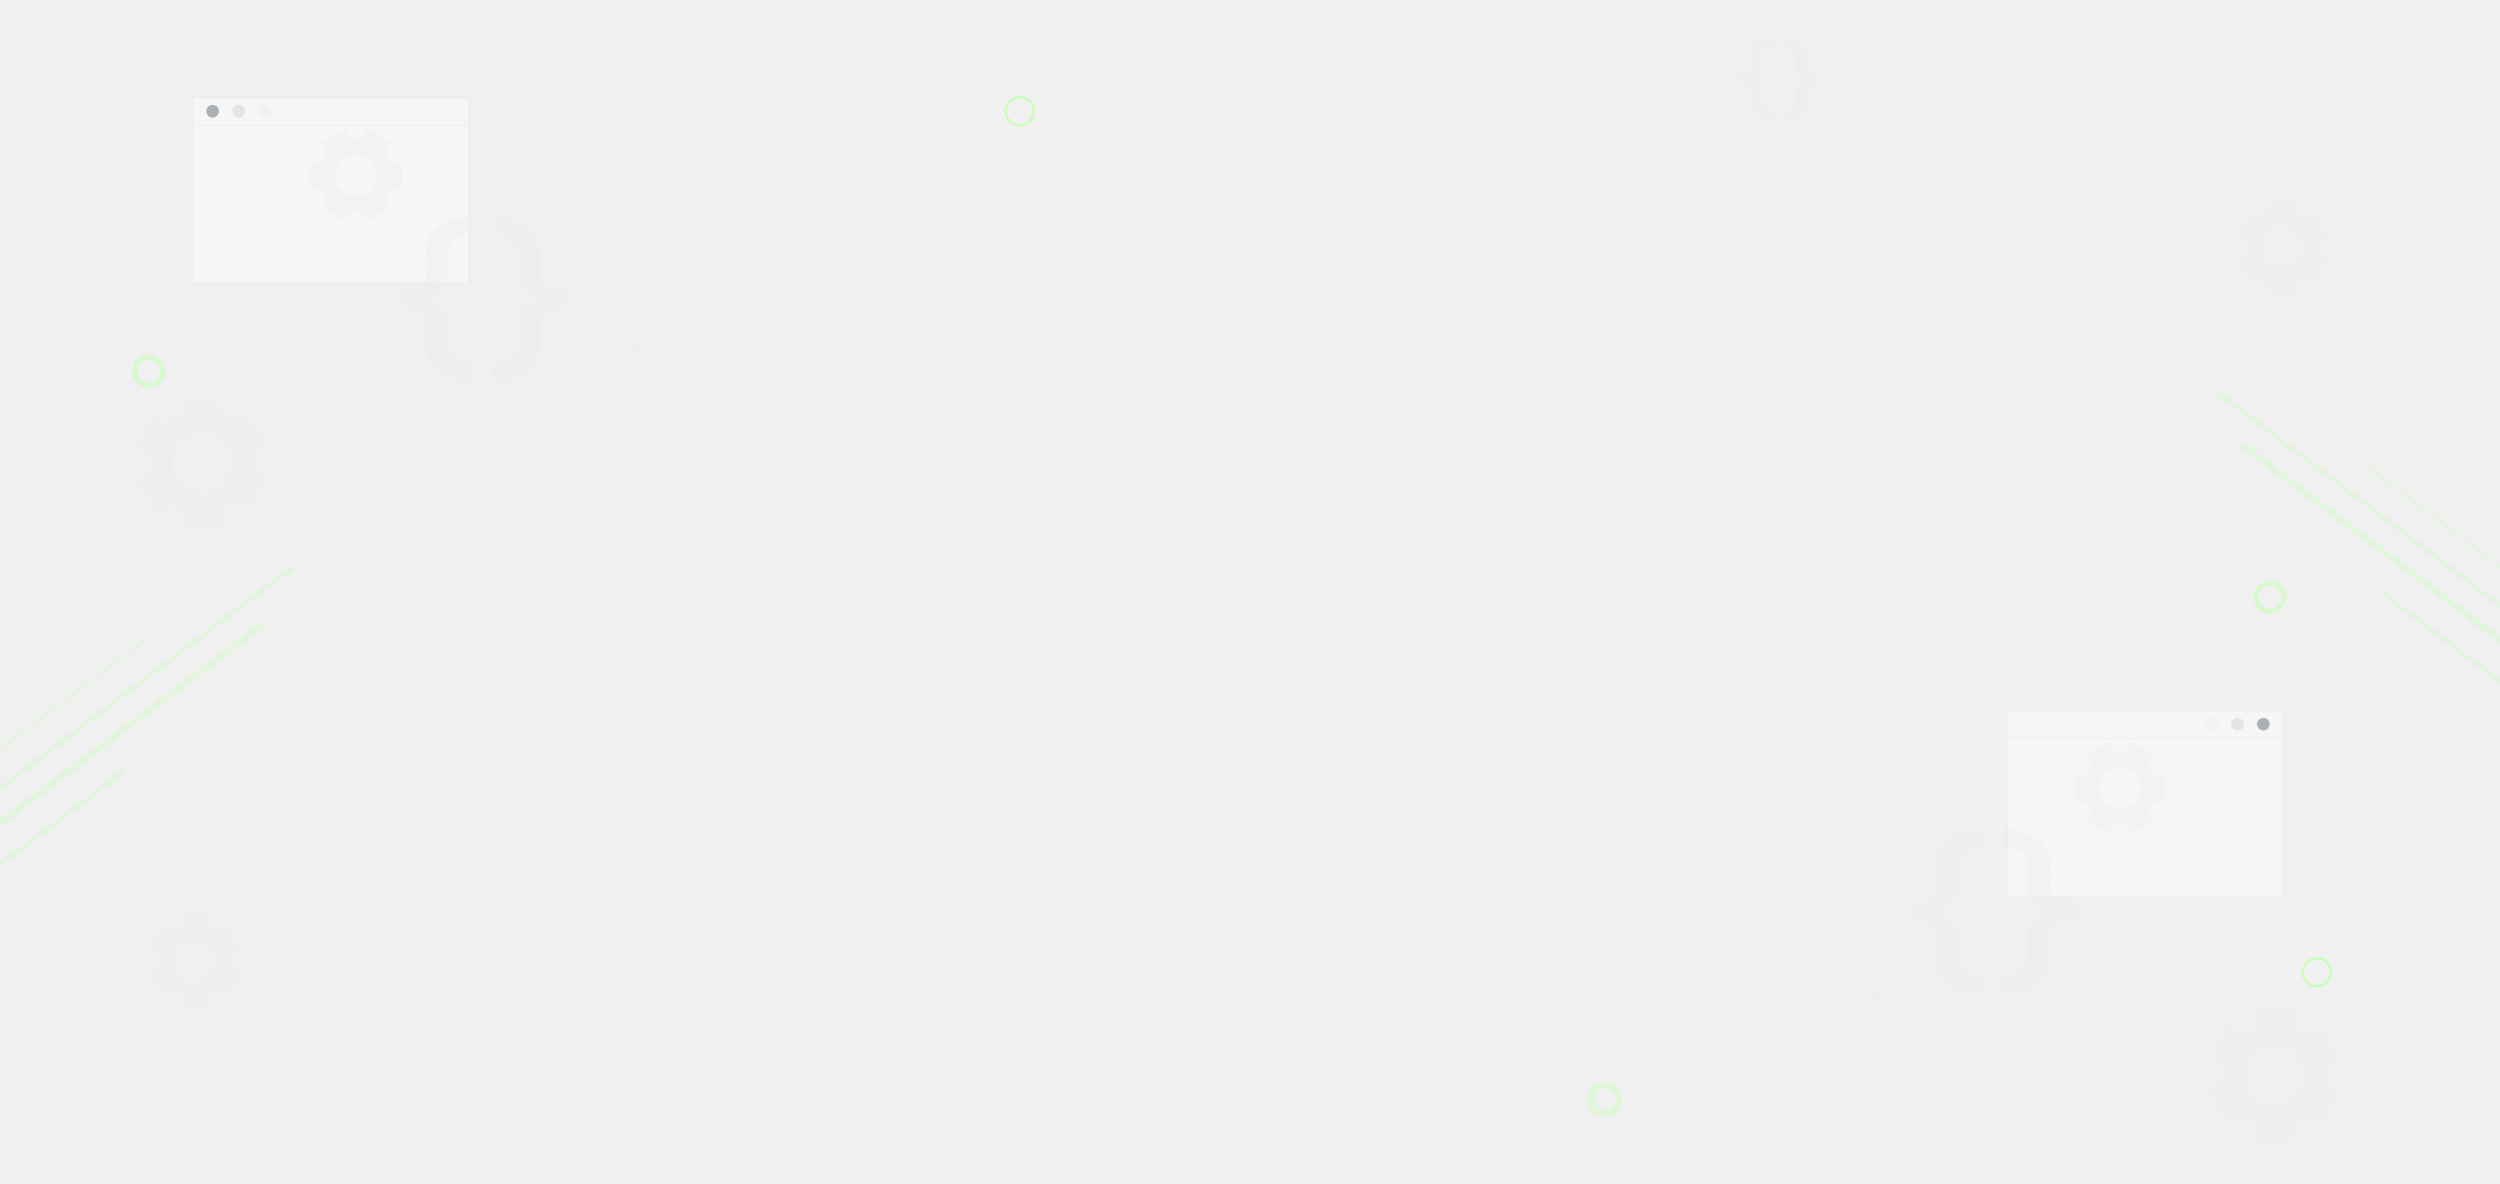
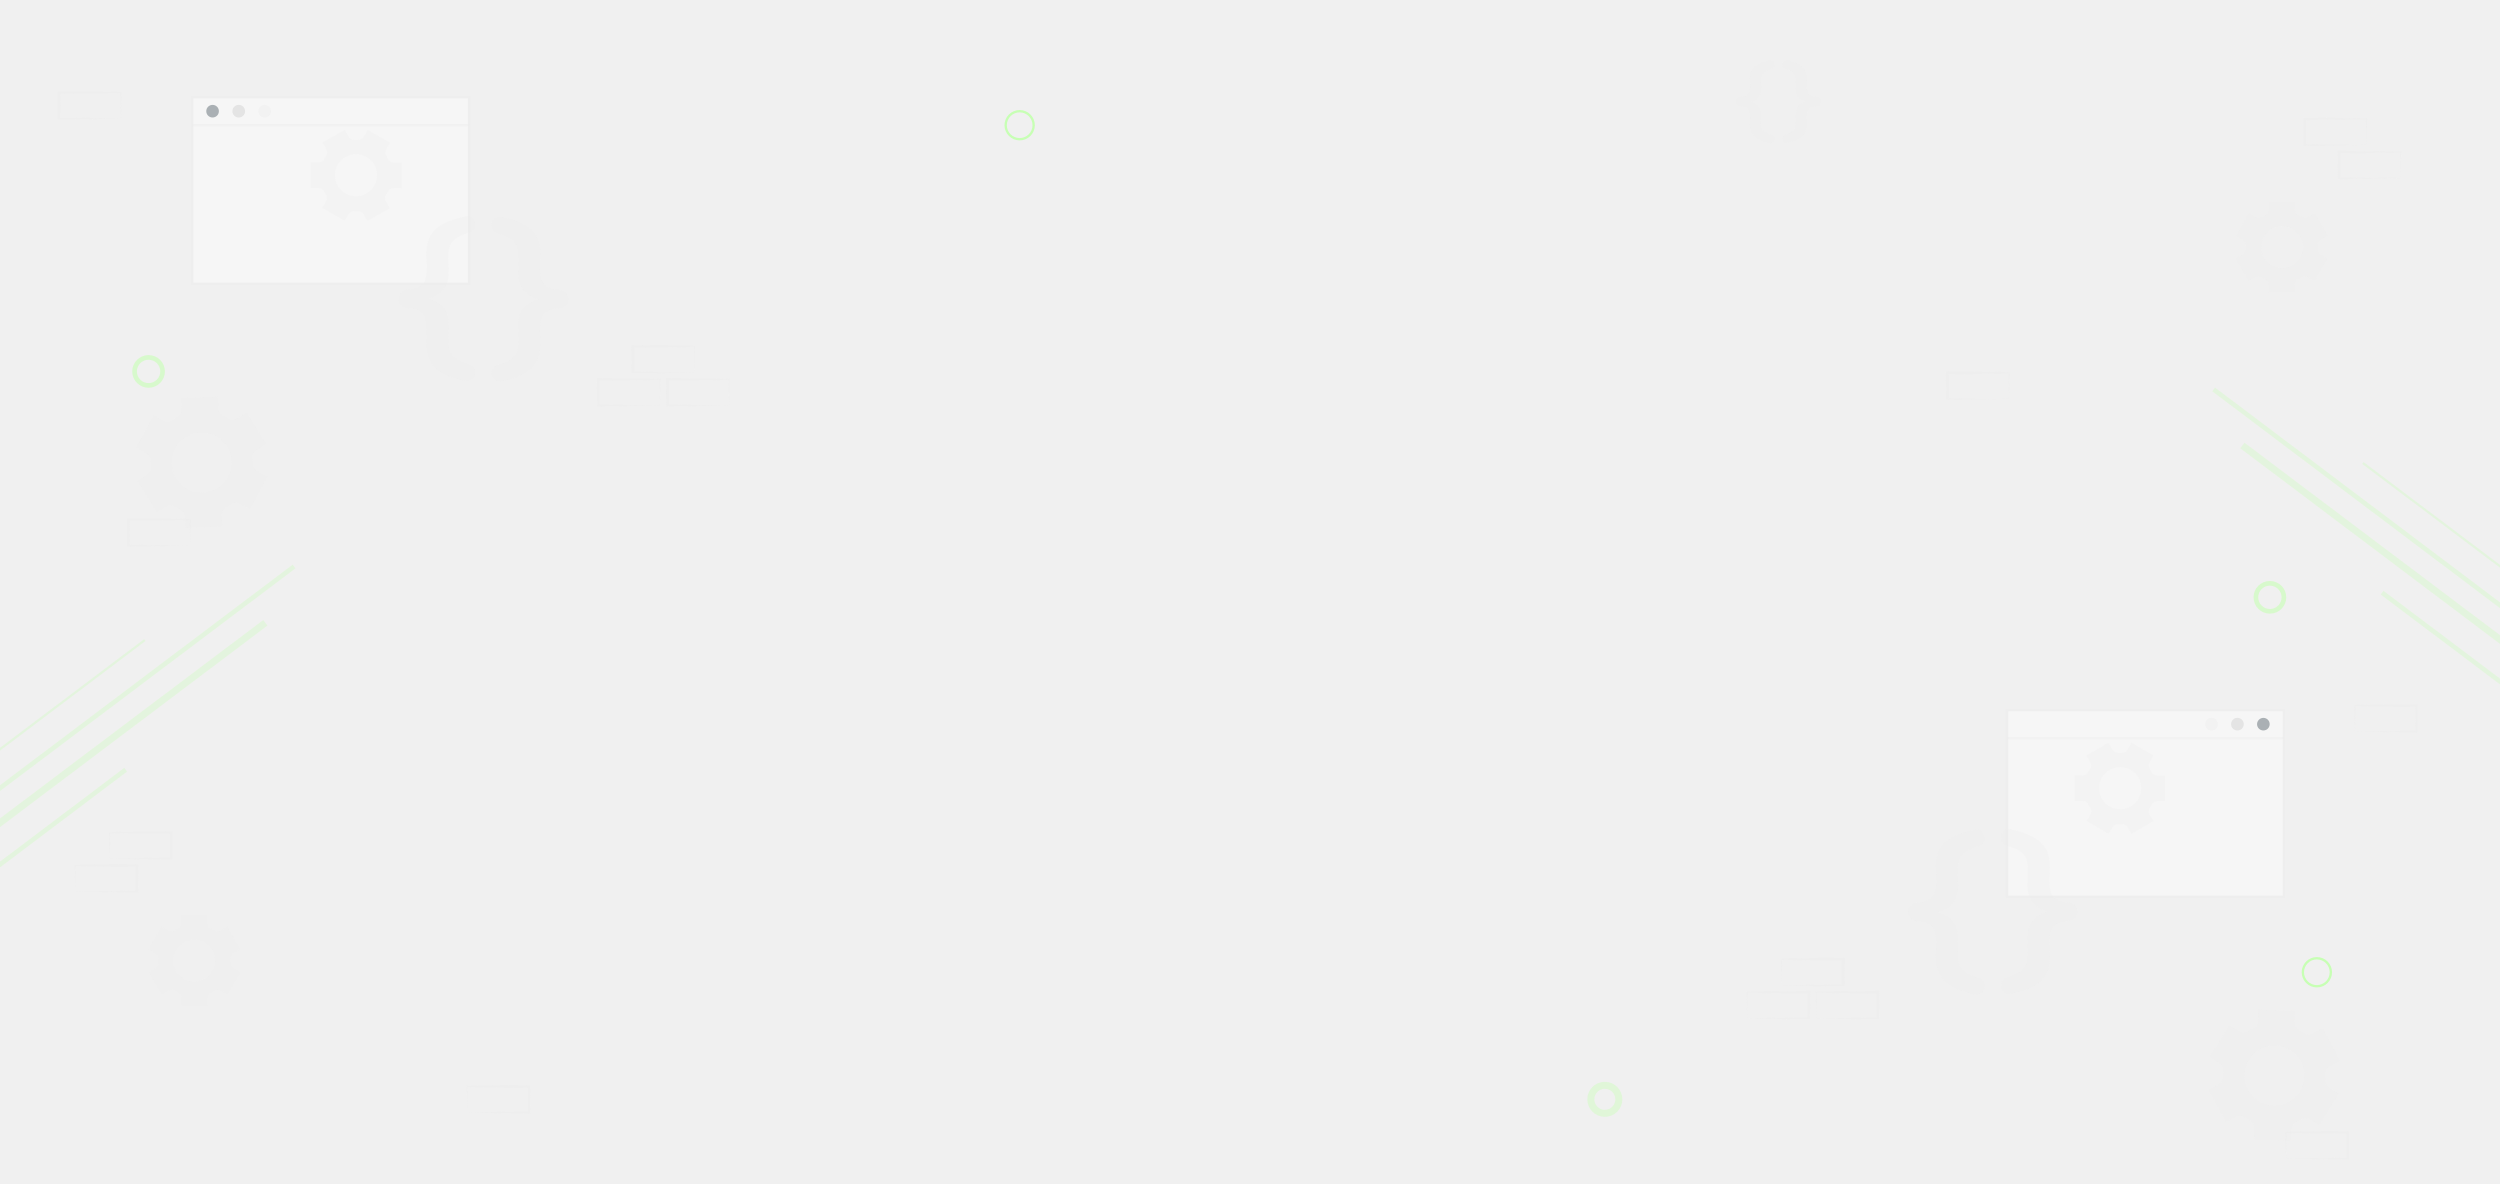
<svg xmlns="http://www.w3.org/2000/svg" version="1.1" id="Layer_1" x="0px" y="0px" viewBox="0 0 1070.2 506.7" style="enable-background:new 0 0 1070.2 506.7;" xml:space="preserve">
  <style type="text/css">
	.st0{opacity:0.4;fill:#EBEBEB;}
	.st1{opacity:0.4;fill:#FFFFFF;stroke:#EBEBEB;stroke-miterlimit:10;}
	.st2{opacity:0.4;fill:#37474F;}
	.st3{opacity:0.4;fill:#C7C7C7;}
	.st4{opacity:0.4;fill:none;stroke:#EBEBEB;stroke-miterlimit:10;}
- 	.st5{opacity:0.3;fill:none;stroke:#C7FFB4;stroke-width:2;stroke-miterlimit:10;}
- 	.st6{opacity:0.3;fill:none;stroke:#C7FFB4;stroke-width:3;stroke-miterlimit:10;}
- 	.st7{opacity:0.3;fill:none;stroke:#C7FFB4;stroke-miterlimit:10;}
- 	.st8{fill:none;stroke:#C7FFB4;stroke-miterlimit:10;}
- 	.st9{opacity:0.4;fill:none;stroke:#C7FFB4;stroke-width:3;stroke-miterlimit:10;}
- 	.st10{opacity:0.6;fill:none;stroke:#C7FFB4;stroke-width:2;stroke-miterlimit:10;}
+ 	.st5{opacity:0.25;fill:#EBEBEB;}
+ 	.st6{opacity:0.3;fill:none;stroke:#C7FFB4;stroke-width:2;stroke-miterlimit:10;}
+ 	.st7{opacity:0.3;fill:none;stroke:#C7FFB4;stroke-width:3;stroke-miterlimit:10;}
+ 	.st8{opacity:0.3;fill:none;stroke:#C7FFB4;stroke-miterlimit:10;}
+ 	.st9{fill:none;stroke:#C7FFB4;stroke-miterlimit:10;}
+ 	.st10{opacity:0.4;fill:none;stroke:#C7FFB4;stroke-width:3;stroke-miterlimit:10;}
+ 	.st11{opacity:0.6;fill:none;stroke:#C7FFB4;stroke-width:2;stroke-miterlimit:10;}
</style>
  <path class="st0" d="M297.3,159.4l-13.1,0.3l-6.7,0.1c-2.2,0-4.5,0-6.7,0h-0.4v-0.4l-0.1-11.2v-0.5h0.5l13.2,0.1  c4.4,0,8.8,0.1,13.2,0.2h0.3v0.3c0,1.9-0.1,3.8-0.1,5.6L297.3,159.4z M297.3,159.4l-0.1-5.7c0-1.9-0.1-3.7-0.1-5.5l0.3,0.3  c-4.4,0-8.8,0.2-13.2,0.2l-13.2,0.1l0.5-0.5l0,11.2l-0.5-0.4c2.2,0,4.4,0,6.5,0.1l6.6,0.1L297.3,159.4z" />
  <path class="st0" d="M282.5,173.5l-13.1,0.3l-6.7,0.1c-2.2,0-4.5,0-6.7,0.1h-0.4v-0.4l-0.1-11.2v-0.5h0.5l13.2,0.1  c4.4,0,8.8,0.1,13.2,0.2h0.3v0.3c0,1.9-0.1,3.8-0.1,5.6L282.5,173.5z M282.5,173.5l-0.1-5.7c0-1.9-0.1-3.7-0.1-5.5l0.3,0.3  c-4.4,0.1-8.8,0.2-13.2,0.2l-13.2,0.1l0.5-0.5l0,11.2l-0.5-0.4c2.2,0,4.4,0,6.5,0.1l6.6,0.1L282.5,173.5z" />
  <path class="st0" d="M312.1,173.5l-13.1,0.3l-6.7,0.1c-2.2,0-4.5,0-6.7,0.1h-0.4v-0.4l-0.1-11.2v-0.5h0.5l13.2,0.1  c4.4,0,8.8,0.1,13.2,0.2h0.3v0.3c0,1.9-0.1,3.8-0.1,5.6L312.1,173.5z M312.1,173.5l-0.1-5.7c0-1.9-0.1-3.7-0.1-5.5l0.3,0.3  c-4.4,0.1-8.8,0.2-13.2,0.2l-13.2,0.1l0.5-0.5l0,11.2l-0.5-0.4c2.2,0,4.4,0,6.5,0.1l6.6,0.1L312.1,173.5z" />
  <path class="st0" d="M81.4,233.5l-13.1,0.3l-6.7,0.1c-2.2,0-4.5,0-6.7,0.1h-0.4v-0.4v-11.2v-0.5H55l13.2,0.1c4.4,0,8.8,0.1,13.2,0.2  h0.3v0.3c0,1.9-0.1,3.8-0.1,5.6L81.4,233.5z M81.4,233.5l-0.1-5.7c0-1.9-0.1-3.7-0.1-5.5l0.3,0.3c-4.4,0.1-8.8,0.2-13.2,0.2  l-13.2,0.1l0.5-0.5l-0.1,11.2l-0.4-0.4c2.2,0,4.4,0,6.6,0.1l6.6,0.1L81.4,233.5z" />
  <path class="st0" d="M860,170.7l-13.1,0.3l-6.7,0.1c-2.2,0.1-4.5,0-6.7,0.1h-0.4v-0.4l-0.1-11.2V159h0.5l13.2,0.1  c4.4,0,8.8,0.1,13.2,0.2h0.3v0.3c0,1.9-0.1,3.8-0.1,5.6L860,170.7z M860,170.7l-0.1-5.6c0-1.9-0.1-3.7-0.1-5.5l0.3,0.3  c-4.4,0.1-8.8,0.2-13.2,0.2l-13.2,0.1l0.5-0.5l0,11.2l-0.5-0.4c2.2,0,4.4,0,6.5,0.1l6.6,0.1L860,170.7z" />
  <path class="st0" d="M1013,62l-13.1,0.3l-6.7,0.1c-2.2,0-4.5,0-6.7,0.1h-0.4V62V50.9v-0.5h0.5l13.2,0.1c4.4,0,8.8,0.1,13.2,0.2h0.3  v0.3c0,1.9-0.1,3.8-0.1,5.7L1013,62z M1013,62l-0.1-5.7c0-1.9-0.1-3.7-0.1-5.5l0.3,0.3c-4.4,0-8.8,0.2-13.2,0.2l-13.2,0.1l0.5-0.5  l0,11.2l-0.5-0.4c2.2,0,4.4,0,6.5,0.1l6.6,0.1L1013,62z" />
  <path class="st0" d="M1027.7,76.2l-13.1,0.3l-6.7,0.1c-2.2,0.1-4.5,0-6.7,0.1h-0.4v-0.4l-0.1-11.2v-0.5h0.5l13.2,0.1  c4.4,0,8.8,0.1,13.2,0.2h0.3V65c0,1.9-0.1,3.8-0.1,5.7L1027.7,76.2z M1027.7,76.2l-0.1-5.7c0-1.9-0.1-3.7-0.1-5.5l0.3,0.3  c-4.4,0.1-8.8,0.2-13.2,0.2l-13.2,0.1l0.5-0.5v11.2l-0.5-0.4c2.2,0,4.4,0,6.5,0.1l6.6,0.1L1027.7,76.2z" />
  <path class="st0" d="M51.8,50.8L38.7,51l-6.7,0.1c-2.2,0-4.5,0-6.7,0.1h-0.5v-0.4V39.6v-0.5h0.5l13.2,0.1c4.4,0,8.8,0.1,13.2,0.2  h0.3v0.3c0,1.9-0.1,3.8-0.1,5.7L51.8,50.8z M51.8,50.8l-0.2-5.7c0-1.9-0.1-3.7-0.1-5.5l0.3,0.3C47.4,39.9,43,40,38.6,40l-13.2,0.1  l0.5-0.5l-0.1,11.2l-0.4-0.4c2.2,0,4.3,0,6.5,0l6.6,0.1L51.8,50.8z" />
  <rect x="82.3" y="41.6" class="st1" width="118.5" height="79.9" />
  <path class="st2" d="M93.7,47.6c0,1.5-1.2,2.7-2.7,2.7c-1.5,0-2.7-1.2-2.7-2.7s1.2-2.7,2.7-2.7S93.7,46.1,93.7,47.6L93.7,47.6z" />
  <path class="st3" d="M104.9,47.6c0,1.5-1.2,2.7-2.7,2.7c-1.5,0-2.7-1.2-2.7-2.7s1.2-2.7,2.7-2.7c0,0,0,0,0,0  C103.7,44.9,104.9,46.1,104.9,47.6C104.9,47.6,104.9,47.6,104.9,47.6z" />
  <path class="st0" d="M116,47.6c0,1.5-1.2,2.7-2.7,2.7s-2.7-1.2-2.7-2.7s1.2-2.7,2.7-2.7l0,0C114.8,44.9,116,46.1,116,47.6z" />
  <line class="st4" x1="82.3" y1="53.6" x2="200.8" y2="53.6" />
-   <path class="st0" d="M182.5,146.9c0-1.3,0.2-4.6,0.2-6c0-6.1-2.2-8.8-7.8-9c-2.7-0.2-4.2-1.7-4.2-4s1.6-3.8,4.2-4  c5.7-0.3,7.8-2.9,7.8-9.1c0-1.4-0.2-4.7-0.2-6c0-8.1,3.4-13.2,16.3-16.1c2.6-0.6,4.6,1,4.6,3.4c0.1,1.5-0.9,2.9-2.3,3.4  c-8.1,2.5-9.2,5.1-9.2,10.7c0,1.7,0.2,4.4,0.2,6.2c0,6.5-3.2,9.7-8.7,11.4c5.6,1.8,8.7,4.9,8.7,11.4c0,1.7-0.2,4.5-0.2,6.2  c0,5.7,1.2,8.2,9.2,10.7c1.4,0.5,2.4,1.9,2.3,3.4c0,2.4-2,4-4.6,3.4C185.9,160.3,182.5,155.1,182.5,146.9z" />
-   <path class="st0" d="M231.3,108.9c0,1.3-0.2,4.6-0.2,6c0,6.2,2.3,8.8,7.9,9.1c2.6,0.2,4.2,1.8,4.2,4s-1.6,3.8-4.2,4  c-5.7,0.2-7.9,2.9-7.9,9c0,1.4,0.2,4.7,0.2,6c0,8.2-3.4,13.3-16.3,16.2c-2.6,0.6-4.6-1-4.6-3.4c-0.1-1.5,0.9-2.9,2.4-3.4  c8-2.5,9.2-5.1,9.2-10.7c0-1.7-0.2-4.4-0.2-6.2c0-6.5,3.2-9.7,8.7-11.4c-5.6-1.8-8.7-4.9-8.7-11.4c0-1.8,0.2-4.5,0.2-6.2  c0-5.7-1.2-8.3-9.2-10.8c-1.5-0.5-2.5-1.9-2.4-3.4c0-2.4,2-4,4.6-3.4C227.9,95.7,231.3,100.8,231.3,108.9z" />
-   <path class="st0" d="M749.1,43c0-0.6,0.1-2.3,0.1-3c0-3-1.1-4.4-3.9-4.5c-1.3-0.1-2.1-0.9-2.1-2c0-1.1,0.8-1.9,2.1-2  c2.8-0.1,3.9-1.5,3.9-4.5c0-0.7-0.1-2.4-0.1-3c0-4,1.7-6.6,8.2-8c1.3-0.3,2.3,0.5,2.3,1.7c0,0.8-0.4,1.5-1.2,1.7  c-4,1.3-4.6,2.5-4.6,5.4c0,0.8,0.1,2.2,0.1,3.1c0,3.2-1.6,4.8-4.3,5.7c2.8,0.9,4.3,2.5,4.3,5.7c0,0.9-0.1,2.2-0.1,3.1  c0,2.8,0.6,4.1,4.6,5.4c0.7,0.3,1.2,0.9,1.2,1.7c0,1.2-1,2-2.3,1.7C750.8,49.7,749.1,47.1,749.1,43z" />
-   <path class="st0" d="M773.5,24c0,0.6-0.1,2.3-0.1,3c0,3.1,1.1,4.4,4,4.5c1.3,0.1,2.1,0.9,2.1,2s-0.8,1.9-2.1,2c-2.8,0.1-4,1.5-4,4.5  c0,0.7,0.1,2.4,0.1,3c0,4.1-1.7,6.7-8.2,8.1c-1.3,0.3-2.3-0.5-2.3-1.7c0-0.8,0.5-1.5,1.2-1.7c4-1.3,4.6-2.5,4.6-5.4  c0-0.8-0.1-2.2-0.1-3.1c0-3.3,1.6-4.8,4.3-5.7c-2.8-0.9-4.3-2.5-4.3-5.7c0-0.9,0.1-2.3,0.1-3.1c0-2.8-0.6-4.1-4.6-5.4  c-0.7-0.2-1.2-0.9-1.2-1.7c0-1.2,1-2,2.3-1.7C771.8,17.4,773.5,20,773.5,24z" />
-   <path class="st0" d="M71.1,216.8c1.2-0.7,2.7-0.7,3.9,0c0.3,0.2,0.7,0.4,1,0.6s0.7,0.4,1,0.5c1.3,0.6,2.1,1.8,2.2,3.2l0.2,4.8  l15.7-0.5l-0.2-4.9c0-1.4,0.8-2.7,2-3.4c0.7-0.4,1.4-0.8,2-1.2c1.2-0.8,2.7-0.9,3.9-0.3l4.2,2.3l7.4-13.8l-4.2-2.3  c-1.3-0.7-2-2-2-3.4c0-0.8,0-1.5-0.1-2.3c-0.1-1.4,0.5-2.8,1.7-3.5l4.1-2.6l-8.3-13.4l-4.1,2.5c-1.2,0.7-2.7,0.7-3.8,0  c-0.3-0.2-0.7-0.4-1.1-0.6l-1.1-0.6c-1.3-0.6-2.1-1.8-2.1-3.2l-0.1-4.8l-15.7,0.5l0.2,4.8c0,1.4-0.7,2.7-1.9,3.4  c-0.7,0.4-1.4,0.8-2.1,1.3c-1.1,0.8-2.6,0.9-3.8,0.2l-4.3-2.3l-7.4,13.9l4.3,2.3c1.3,0.7,2,2,2,3.4c0,0.8,0,1.5,0.1,2.3  c0.1,1.4-0.5,2.8-1.7,3.5l-4.1,2.6l8.2,13.3L71.1,216.8z M74.3,193.5c2.5-6.7,9.9-10,16.6-7.5s10,9.9,7.5,16.6  c-2.5,6.7-9.9,10-16.6,7.5c-1.1-0.4-2.1-0.9-3-1.6C74.1,205.1,72.3,199,74.3,193.5z" />
-   <path class="st0" d="M149.2,91.7c0.5-0.9,1.4-1.3,2.4-1.3h0.8h0.8c1-0.1,1.9,0.4,2.4,1.3l1.7,2.9l9.6-5.5l-1.7-2.9  c-0.5-0.9-0.5-1.9,0.1-2.8c0.3-0.5,0.6-0.9,0.8-1.4c0.4-0.9,1.4-1.5,2.4-1.4h3.4v-11h-3.4c-1,0-1.9-0.6-2.3-1.4  c-0.3-0.5-0.5-1-0.8-1.4c-0.6-0.8-0.6-1.9-0.1-2.8l1.7-2.9l-9.6-5.5l-1.7,3c-0.5,0.8-1.4,1.3-2.4,1.3h-0.8h-0.8  c-1,0.1-1.9-0.4-2.4-1.3l-1.7-3L138,61l1.7,2.9c0.5,0.9,0.5,1.9-0.1,2.8c-0.3,0.5-0.6,0.9-0.8,1.4c-0.4,0.9-1.3,1.4-2.3,1.4H133v11  h3.4c1,0,1.9,0.6,2.3,1.4c0.3,0.5,0.5,1,0.8,1.4c0.5,0.8,0.6,1.9,0.1,2.8l-1.7,2.9l9.6,5.5L149.2,91.7z M143.4,75c0-5,4-9,9-9  s9,4,9,9s-4,9-9,9l0,0C147.4,84,143.4,80,143.4,75z" />
-   <path class="st0" d="M996.4,100.8l-5.5-9.6L988,93c-0.9,0.5-1.9,0.5-2.8-0.1c-0.5-0.3-0.9-0.6-1.4-0.8c-0.9-0.4-1.4-1.3-1.5-2.3  v-3.4h-11v3.4c0,1-0.6,1.9-1.5,2.3c-0.5,0.3-1,0.5-1.4,0.8c-0.8,0.5-1.9,0.6-2.8,0.1l-2.9-1.7l-5.5,9.6l2.9,1.7  c0.9,0.5,1.3,1.4,1.3,2.4c0,0.3,0,0.5,0,0.8s0,0.5,0,0.8c0.1,1-0.4,1.9-1.3,2.4l-3,1.7l5.5,9.6l2.9-1.7c0.9-0.5,1.9-0.5,2.8,0.1  c0.5,0.3,0.9,0.6,1.4,0.8c0.9,0.4,1.4,1.3,1.5,2.3v3.4h11v-3.4c0-1,0.6-1.9,1.5-2.3c0.5-0.2,1-0.5,1.4-0.8c0.8-0.6,1.9-0.6,2.8-0.1  l2.9,1.7l5.5-9.6l-2.9-1.7c-0.8-0.5-1.3-1.4-1.3-2.4c0-0.3,0-0.5,0-0.8s0-0.5,0-0.8c-0.1-1,0.4-1.9,1.3-2.4L996.4,100.8z   M985.9,105.8c0,5-4,9-9,9s-9-4-9-9s4-9,9-9C981.8,96.8,985.9,100.8,985.9,105.8L985.9,105.8z" />
+   <path class="st5" d="M182.5,146.9c0-1.3,0.2-4.6,0.2-6c0-6.1-2.2-8.8-7.8-9c-2.7-0.2-4.2-1.7-4.2-4s1.6-3.8,4.2-4  c5.7-0.3,7.8-2.9,7.8-9.1c0-1.4-0.2-4.7-0.2-6c0-8.1,3.4-13.2,16.3-16.1c2.6-0.6,4.6,1,4.6,3.4c0.1,1.5-0.9,2.9-2.3,3.4  c-8.1,2.5-9.2,5.1-9.2,10.7c0,1.7,0.2,4.4,0.2,6.2c0,6.5-3.2,9.7-8.7,11.4c5.6,1.8,8.7,4.9,8.7,11.4c0,1.7-0.2,4.5-0.2,6.2  c0,5.7,1.2,8.2,9.2,10.7c1.4,0.5,2.4,1.9,2.3,3.4c0,2.4-2,4-4.6,3.4C185.9,160.3,182.5,155.1,182.5,146.9z" />
+   <path class="st5" d="M231.3,108.9c0,1.3-0.2,4.6-0.2,6c0,6.2,2.3,8.8,7.9,9.1c2.6,0.2,4.2,1.8,4.2,4s-1.6,3.8-4.2,4  c-5.7,0.2-7.9,2.9-7.9,9c0,1.4,0.2,4.7,0.2,6c0,8.2-3.4,13.3-16.3,16.2c-2.6,0.6-4.6-1-4.6-3.4c-0.1-1.5,0.9-2.9,2.4-3.4  c8-2.5,9.2-5.1,9.2-10.7c0-1.7-0.2-4.4-0.2-6.2c0-6.5,3.2-9.7,8.7-11.4c-5.6-1.8-8.7-4.9-8.7-11.4c0-1.8,0.2-4.5,0.2-6.2  c0-5.7-1.2-8.3-9.2-10.8c-1.5-0.5-2.5-1.9-2.4-3.4c0-2.4,2-4,4.6-3.4C227.9,95.7,231.3,100.8,231.3,108.9z" />
+   <path class="st5" d="M749.1,53c0-0.6,0.1-2.3,0.1-3c0-3-1.1-4.4-3.9-4.5c-1.3-0.1-2.1-0.9-2.1-2c0-1.1,0.8-1.9,2.1-2  c2.8-0.1,3.9-1.5,3.9-4.5c0-0.7-0.1-2.4-0.1-3c0-4,1.7-6.6,8.2-8c1.3-0.3,2.3,0.5,2.3,1.7c0,0.8-0.4,1.5-1.2,1.7  c-4,1.3-4.6,2.5-4.6,5.4c0,0.8,0.1,2.2,0.1,3.1c0,3.2-1.6,4.8-4.3,5.7c2.8,0.9,4.3,2.5,4.3,5.7c0,0.9-0.1,2.2-0.1,3.1  c0,2.8,0.6,4.1,4.6,5.4c0.7,0.3,1.2,0.9,1.2,1.7c0,1.2-1,2-2.3,1.7C750.8,59.7,749.1,57.1,749.1,53z" />
+   <path class="st5" d="M773.5,34c0,0.6-0.1,2.3-0.1,3c0,3.1,1.1,4.4,4,4.5c1.3,0.1,2.1,0.9,2.1,2s-0.8,1.9-2.1,2c-2.8,0.1-4,1.5-4,4.5  c0,0.7,0.1,2.4,0.1,3c0,4.1-1.7,6.7-8.2,8.1c-1.3,0.3-2.3-0.5-2.3-1.7c0-0.8,0.5-1.5,1.2-1.7c4-1.3,4.6-2.5,4.6-5.4  c0-0.8-0.1-2.2-0.1-3.1c0-3.3,1.6-4.8,4.3-5.7c-2.8-0.9-4.3-2.5-4.3-5.7c0-0.9,0.1-2.3,0.1-3.1c0-2.8-0.6-4.1-4.6-5.4  c-0.7-0.2-1.2-0.9-1.2-1.7c0-1.2,1-2,2.3-1.7C771.8,27.4,773.5,30,773.5,34z" />
+   <path class="st5" d="M71.1,216.8c1.2-0.7,2.7-0.7,3.9,0c0.3,0.2,0.7,0.4,1,0.6s0.7,0.4,1,0.5c1.3,0.6,2.1,1.8,2.2,3.2l0.2,4.8  l15.7-0.5l-0.2-4.9c0-1.4,0.8-2.7,2-3.4c0.7-0.4,1.4-0.8,2-1.2c1.2-0.8,2.7-0.9,3.9-0.3l4.2,2.3l7.4-13.8l-4.2-2.3  c-1.3-0.7-2-2-2-3.4c0-0.8,0-1.5-0.1-2.3c-0.1-1.4,0.5-2.8,1.7-3.5l4.1-2.6l-8.3-13.4l-4.1,2.5c-1.2,0.7-2.7,0.7-3.8,0  c-0.3-0.2-0.7-0.4-1.1-0.6l-1.1-0.6c-1.3-0.6-2.1-1.8-2.1-3.2l-0.1-4.8l-15.7,0.5l0.2,4.8c0,1.4-0.7,2.7-1.9,3.4  c-0.7,0.4-1.4,0.8-2.1,1.3c-1.1,0.8-2.6,0.9-3.8,0.2l-4.3-2.3l-7.4,13.9l4.3,2.3c1.3,0.7,2,2,2,3.4c0,0.8,0,1.5,0.1,2.3  c0.1,1.4-0.5,2.8-1.7,3.5l-4.1,2.6l8.2,13.3L71.1,216.8z M74.3,193.5c2.5-6.7,9.9-10,16.6-7.5s10,9.9,7.5,16.6  c-2.5,6.7-9.9,10-16.6,7.5c-1.1-0.4-2.1-0.9-3-1.6C74.1,205.1,72.3,199,74.3,193.5z" />
+   <path class="st5" d="M149.2,91.7c0.5-0.9,1.4-1.3,2.4-1.3h0.8h0.8c1-0.1,1.9,0.4,2.4,1.3l1.7,2.9l9.6-5.5l-1.7-2.9  c-0.5-0.9-0.5-1.9,0.1-2.8c0.3-0.5,0.6-0.9,0.8-1.4c0.4-0.9,1.4-1.5,2.4-1.4h3.4v-11h-3.4c-1,0-1.9-0.6-2.3-1.4  c-0.3-0.5-0.5-1-0.8-1.4c-0.6-0.8-0.6-1.9-0.1-2.8l1.7-2.9l-9.6-5.5l-1.7,3c-0.5,0.8-1.4,1.3-2.4,1.3h-0.8h-0.8  c-1,0.1-1.9-0.4-2.4-1.3l-1.7-3L138,61l1.7,2.9c0.5,0.9,0.5,1.9-0.1,2.8c-0.3,0.5-0.6,0.9-0.8,1.4c-0.4,0.9-1.3,1.4-2.3,1.4H133v11  h3.4c1,0,1.9,0.6,2.3,1.4c0.3,0.5,0.5,1,0.8,1.4c0.5,0.8,0.6,1.9,0.1,2.8l-1.7,2.9l9.6,5.5L149.2,91.7z M143.4,75c0-5,4-9,9-9  s9,4,9,9s-4,9-9,9l0,0C147.4,84,143.4,80,143.4,75z" />
+   <path class="st5" d="M996.4,100.8l-5.5-9.6L988,93c-0.9,0.5-1.9,0.5-2.8-0.1c-0.5-0.3-0.9-0.6-1.4-0.8c-0.9-0.4-1.4-1.3-1.5-2.3  v-3.4h-11v3.4c0,1-0.6,1.9-1.5,2.3c-0.5,0.3-1,0.5-1.4,0.8c-0.8,0.5-1.9,0.6-2.8,0.1l-2.9-1.7l-5.5,9.6l2.9,1.7  c0.9,0.5,1.3,1.4,1.3,2.4c0,0.3,0,0.5,0,0.8s0,0.5,0,0.8c0.1,1-0.4,1.9-1.3,2.4l-3,1.7l5.5,9.6l2.9-1.7c0.9-0.5,1.9-0.5,2.8,0.1  c0.5,0.3,0.9,0.6,1.4,0.8c0.9,0.4,1.4,1.3,1.5,2.3v3.4h11v-3.4c0-1,0.6-1.9,1.5-2.3c0.5-0.2,1-0.5,1.4-0.8c0.8-0.6,1.9-0.6,2.8-0.1  l2.9,1.7l5.5-9.6l-2.9-1.7c-0.8-0.5-1.3-1.4-1.3-2.4c0-0.3,0-0.5,0-0.8s0-0.5,0-0.8c-0.1-1,0.4-1.9,1.3-2.4L996.4,100.8z   M985.9,105.8c0,5-4,9-9,9s-9-4-9-9s4-9,9-9C981.8,96.8,985.9,100.8,985.9,105.8L985.9,105.8z" />
  <path class="st0" d="M762.7,421.8l13.1,0.3l6.7,0.1c2.2,0,4.5,0,6.7,0h0.4v-0.5l0.1-11.2v-0.5h-0.5l-13.2,0.1  c-4.4,0-8.8,0.1-13.2,0.2h-0.3v0.3c0,1.9,0.1,3.8,0.1,5.6L762.7,421.8z M762.7,421.8l0.1-5.7c0-1.9,0.1-3.7,0.1-5.5l-0.3,0.3  c4.4,0,8.8,0.2,13.2,0.2l13.2,0.1l-0.5-0.5l0,11.2l0.5-0.5c-2.2,0-4.4,0-6.5,0.1l-6.6,0.1L762.7,421.8z" />
  <path class="st0" d="M777.5,435.9l13.1,0.3l6.7,0.1c2.2,0,4.5,0,6.7,0h0.4v-0.4l0.1-11.2v-0.5H804l-13.2,0.1  c-4.4,0-8.8,0.1-13.2,0.2h-0.3v0.3c0,1.9,0.1,3.8,0.1,5.6L777.5,435.9z M777.5,435.9l0.1-5.7c0-1.9,0.1-3.7,0.1-5.5l-0.3,0.3  c4.4,0,8.8,0.2,13.2,0.2l13.2,0.1l-0.5-0.5l0,11.2l0.5-0.4c-2.2,0-4.4,0-6.5,0.1l-6.6,0.1L777.5,435.9z" />
  <path class="st0" d="M747.9,435.9l13.1,0.3l6.7,0.1c2.2,0,4.5,0,6.7,0h0.4v-0.4l0.1-11.2v-0.5h-0.5l-13.2,0.1  c-4.4,0-8.8,0.1-13.2,0.2h-0.3v0.3c0,1.9,0.1,3.8,0.1,5.6L747.9,435.9z M747.9,435.9l0.1-5.7c0-1.9,0.1-3.7,0.1-5.5l-0.3,0.3  c4.4,0,8.8,0.2,13.2,0.2l13.2,0.1l-0.5-0.5l0,11.2l0.5-0.5c-2.2,0-4.4,0-6.5,0.1l-6.6,0.1L747.9,435.9z" />
  <path class="st0" d="M978.6,495.9l13.1,0.3l6.7,0.1c2.2,0,4.5,0,6.7,0.1h0.4v-0.5v-11.2v-0.5h-0.5l-13.2,0.1  c-4.4,0-8.8,0.1-13.2,0.2h-0.3v0.3c0,1.9,0.1,3.8,0.1,5.6L978.6,495.9z M978.6,495.9l0.1-5.7c0-1.9,0.1-3.7,0.1-5.5l-0.3,0.3  c4.4,0.1,8.8,0.2,13.2,0.2l13.2,0.1l-0.5-0.5l0,11.2l0.5-0.4c-2.2,0-4.4,0-6.5,0.1l-6.6,0.1L978.6,495.9z" />
  <path class="st0" d="M200,476.2l13.1,0.3l6.7,0.1c2.2,0.1,4.5,0,6.7,0.1h0.4v-0.5L227,465v-0.5h-0.5l-13.2,0.1  c-4.4,0-8.8,0.1-13.2,0.2h-0.3v0.3c0,1.9,0.1,3.8,0.1,5.6L200,476.2z M200,476.2l0.1-5.6c0-1.9,0.1-3.7,0.1-5.5l-0.3,0.3  c4.4,0,8.8,0.2,13.2,0.2l13.2,0.1L226,465l0,11.2l0.5-0.4c-2.2,0-4.4,0-6.5,0.1l-6.6,0.1L200,476.2z" />
  <path class="st0" d="M47,367.5l13.1,0.3l6.7,0.1c2.2,0,4.5,0,6.7,0.1h0.4v-0.4v-11.2v-0.5h-0.5l-13.2,0.1c-4.4,0-8.8,0.1-13.2,0.2  h-0.3v0.3c0,1.9,0.1,3.8,0.1,5.6L47,367.5z M47,367.5l0.1-5.7c0-1.9,0.1-3.7,0.1-5.5l-0.3,0.3c4.4,0,8.8,0.2,13.2,0.2l13.2,0.1  l-0.5-0.5l0,11.2l0.5-0.5c-2.2,0-4.4,0-6.5,0.1l-6.6,0.1L47,367.5z" />
  <path class="st0" d="M32.2,381.6l13.1,0.3L52,382c2.2,0,4.5,0,6.7,0.1h0.4v-0.5l0.1-11.2v-0.5h-0.5L45.5,370  c-4.4,0-8.8,0.1-13.2,0.2H32v0.3c0,1.9,0.1,3.8,0.1,5.6L32.2,381.6z M32.2,381.6l0.1-5.6c0-1.9,0.1-3.7,0.1-5.5l-0.3,0.3  c4.4,0.1,8.8,0.2,13.2,0.2l13.2,0.1l-0.5-0.5v11.2l0.5-0.5c-2.2,0-4.4,0-6.5,0.1l-6.6,0.1L32.2,381.6z" />
  <path class="st0" d="M1008.1,313.1l13.1,0.3l6.7,0.1c2.2,0,4.5,0,6.7,0.1h0.4v-0.4V302v-0.5h-0.5l-13.2,0.1c-4.4,0-8.8,0.1-13.2,0.2  h-0.3v0.3c0,1.9,0.1,3.8,0.1,5.7L1008.1,313.1z M1008.1,313.1l0.2-5.6c0-1.9,0.1-3.7,0.1-5.5l-0.3,0.3c4.4,0.1,8.8,0.2,13.2,0.2  l13.2,0.1l-0.5-0.5l0.1,11.2l0.4-0.4c-2.2,0-4.3,0-6.5,0l-6.6,0.1L1008.1,313.1z" />
  <rect x="859.2" y="304" class="st1" width="118.5" height="79.9" />
  <path class="st2" d="M966.2,310c0,1.5,1.2,2.7,2.7,2.7c1.5,0,2.7-1.2,2.7-2.7c0-1.5-1.2-2.7-2.7-2.7  C967.5,307.3,966.2,308.5,966.2,310L966.2,310z" />
  <path class="st3" d="M955.1,310c0,1.5,1.2,2.7,2.7,2.7c1.5,0,2.7-1.2,2.7-2.7c0-1.5-1.2-2.7-2.7-2.7c0,0,0,0,0,0  C956.3,307.3,955.1,308.5,955.1,310C955.1,310,955.1,310,955.1,310z" />
  <path class="st0" d="M944,310c0,1.5,1.2,2.7,2.7,2.7s2.7-1.2,2.7-2.7c0-1.5-1.2-2.7-2.7-2.7l0,0C945.2,307.3,944,308.5,944,310z" />
  <line class="st4" x1="977.7" y1="316" x2="859.2" y2="316" />
-   <path class="st0" d="M877.5,409.3c0-1.3-0.2-4.6-0.2-6c0-6.1,2.2-8.8,7.8-9c2.7-0.2,4.2-1.7,4.2-4c0-2.3-1.6-3.8-4.2-4  c-5.7-0.3-7.8-2.9-7.8-9.1c0-1.4,0.2-4.7,0.2-6c0-8.1-3.4-13.2-16.3-16.1c-2.6-0.6-4.6,1-4.6,3.4c-0.1,1.5,0.9,2.9,2.3,3.4  c8.1,2.5,9.2,5.1,9.2,10.7c0,1.7-0.2,4.4-0.2,6.2c0,6.5,3.2,9.7,8.7,11.4c-5.6,1.8-8.7,4.9-8.7,11.4c0,1.7,0.2,4.5,0.2,6.2  c0,5.7-1.2,8.2-9.2,10.7c-1.4,0.5-2.4,1.9-2.3,3.4c0,2.4,2,4,4.6,3.4C874.1,422.7,877.5,417.5,877.5,409.3z" />
-   <path class="st0" d="M828.7,371.3c0,1.3,0.2,4.6,0.2,6c0,6.2-2.3,8.8-7.9,9.1c-2.6,0.2-4.2,1.8-4.2,4s1.6,3.8,4.2,4  c5.7,0.2,7.9,2.9,7.9,9c0,1.4-0.2,4.7-0.2,6c0,8.2,3.4,13.3,16.3,16.2c2.6,0.6,4.6-1,4.6-3.4c0.1-1.5-0.9-2.9-2.4-3.4  c-8-2.5-9.2-5.1-9.2-10.7c0-1.7,0.2-4.4,0.2-6.2c0-6.5-3.2-9.7-8.7-11.4c5.6-1.8,8.7-4.9,8.7-11.4c0-1.8-0.2-4.5-0.2-6.2  c0-5.7,1.2-8.3,9.2-10.8c1.5-0.5,2.5-1.9,2.4-3.4c0-2.4-2-4-4.6-3.4C832.1,358,828.7,363.2,828.7,371.3z" />
-   <path class="st0" d="M988.9,479.2c-1.2-0.7-2.7-0.7-3.9,0c-0.3,0.2-0.7,0.4-1,0.6c-0.3,0.2-0.7,0.4-1,0.5c-1.3,0.6-2.1,1.8-2.2,3.2  l-0.2,4.8l-15.7-0.5l0.1-4.9c0-1.4-0.8-2.7-2-3.4c-0.7-0.4-1.4-0.8-2-1.2c-1.2-0.8-2.7-0.9-3.9-0.3l-4.2,2.3l-7.4-13.8l4.2-2.3  c1.3-0.7,2-2,2-3.4c0-0.8,0-1.5,0.1-2.3c0.1-1.4-0.5-2.8-1.7-3.5l-4.1-2.6l8.3-13.4l4.1,2.5c1.2,0.7,2.7,0.7,3.9,0  c0.3-0.2,0.7-0.4,1.1-0.6l1.1-0.6c1.3-0.6,2.1-1.8,2.1-3.2l0.1-4.8l15.7,0.5l-0.2,4.8c0,1.4,0.7,2.7,1.9,3.4  c0.7,0.4,1.4,0.8,2.1,1.3c1.1,0.8,2.6,0.9,3.8,0.2l4.3-2.3l7.4,13.9l-4.3,2.3c-1.3,0.7-2,2-2,3.4c0,0.8,0,1.5-0.1,2.3  c-0.1,1.4,0.5,2.8,1.7,3.5l4.1,2.6l-8.2,13.3L988.9,479.2z M985.7,455.9c-2.5-6.7-9.9-10-16.6-7.5c-6.7,2.5-10,9.9-7.5,16.6  s9.9,10,16.6,7.5c1.1-0.4,2.1-0.9,3-1.6C985.8,467.5,987.7,461.4,985.7,455.9z" />
-   <path class="st0" d="M910.8,354.1c-0.5-0.9-1.4-1.3-2.4-1.3h-0.8h-0.8c-1-0.1-1.9,0.4-2.4,1.3l-1.7,2.9l-9.5-5.5l1.7-2.9  c0.5-0.9,0.5-1.9-0.1-2.8c-0.3-0.5-0.6-0.9-0.8-1.4c-0.4-0.9-1.4-1.5-2.4-1.5h-3.4v-11h3.4c1,0,1.9-0.6,2.3-1.4  c0.3-0.5,0.5-1,0.8-1.4c0.6-0.8,0.6-1.9,0.1-2.8l-1.7-2.9l9.5-5.5l1.7,3c0.5,0.8,1.4,1.3,2.4,1.3h0.8h0.8c1,0.1,1.9-0.4,2.4-1.3  l1.7-3l9.5,5.5l-1.7,2.9c-0.5,0.9-0.5,1.9,0.1,2.8c0.3,0.5,0.6,0.9,0.8,1.4c0.4,0.9,1.3,1.4,2.3,1.5h3.4v11h-3.4  c-1,0-1.9,0.6-2.3,1.4c-0.3,0.5-0.5,1-0.8,1.4c-0.5,0.8-0.6,1.9-0.1,2.8l1.7,2.9l-9.5,5.5L910.8,354.1z M916.6,337.4c0-5-4-9-9-9  s-9,4-9,9c0,5,4,9,9,9l0,0C912.6,346.4,916.6,342.4,916.6,337.4z" />
-   <path class="st0" d="M63.6,406.3l5.5-9.6l2.9,1.7c0.9,0.5,1.9,0.5,2.8-0.1c0.5-0.3,0.9-0.6,1.4-0.8c0.9-0.4,1.4-1.3,1.5-2.3v-3.4h11  v3.4c0,1,0.6,1.9,1.5,2.3c0.5,0.3,1,0.5,1.4,0.8c0.8,0.5,1.9,0.6,2.8,0.1l2.9-1.7l5.5,9.6l-2.9,1.7c-0.9,0.5-1.3,1.4-1.3,2.4  c0,0.3,0,0.5,0,0.8s0,0.5,0,0.8c-0.1,1,0.4,1.9,1.3,2.4l3,1.7l-5.5,9.6l-2.9-1.7c-0.9-0.5-1.9-0.5-2.8,0.1c-0.5,0.3-0.9,0.6-1.4,0.8  c-0.9,0.4-1.4,1.3-1.5,2.3v3.4h-11v-3.4c0-1-0.6-1.9-1.5-2.3c-0.5-0.2-1-0.5-1.4-0.8c-0.8-0.6-1.9-0.6-2.8-0.1l-2.9,1.7l-5.5-9.5  l2.9-1.7c0.8-0.5,1.3-1.4,1.3-2.4c0-0.3,0-0.5,0-0.8s0-0.5,0-0.8c0.1-1-0.4-1.9-1.3-2.4L63.6,406.3z M74.1,411.2c0,5,4,9,9,9  s9-4,9-9c0-5-4-9-9-9C78.2,402.2,74.1,406.3,74.1,411.2L74.1,411.2z" />
+   <path class="st5" d="M877.5,409.3c0-1.3-0.2-4.6-0.2-6c0-6.1,2.2-8.8,7.8-9c2.7-0.2,4.2-1.7,4.2-4c0-2.3-1.6-3.8-4.2-4  c-5.7-0.3-7.8-2.9-7.8-9.1c0-1.4,0.2-4.7,0.2-6c0-8.1-3.4-13.2-16.3-16.1c-2.6-0.6-4.6,1-4.6,3.4c-0.1,1.5,0.9,2.9,2.3,3.4  c8.1,2.5,9.2,5.1,9.2,10.7c0,1.7-0.2,4.4-0.2,6.2c0,6.5,3.2,9.7,8.7,11.4c-5.6,1.8-8.7,4.9-8.7,11.4c0,1.7,0.2,4.5,0.2,6.2  c0,5.7-1.2,8.2-9.2,10.7c-1.4,0.5-2.4,1.9-2.3,3.4c0,2.4,2,4,4.6,3.4C874.1,422.7,877.5,417.5,877.5,409.3z" />
+   <path class="st5" d="M828.7,371.3c0,1.3,0.2,4.6,0.2,6c0,6.2-2.3,8.8-7.9,9.1c-2.6,0.2-4.2,1.8-4.2,4s1.6,3.8,4.2,4  c5.7,0.2,7.9,2.9,7.9,9c0,1.4-0.2,4.7-0.2,6c0,8.2,3.4,13.3,16.3,16.2c2.6,0.6,4.6-1,4.6-3.4c0.1-1.5-0.9-2.9-2.4-3.4  c-8-2.5-9.2-5.1-9.2-10.7c0-1.7,0.2-4.4,0.2-6.2c0-6.5-3.2-9.7-8.7-11.4c5.6-1.8,8.7-4.9,8.7-11.4c0-1.8-0.2-4.5-0.2-6.2  c0-5.7,1.2-8.3,9.2-10.8c1.5-0.5,2.5-1.9,2.4-3.4c0-2.4-2-4-4.6-3.4C832.1,358,828.7,363.2,828.7,371.3z" />
+   <path class="st5" d="M988.9,479.2c-1.2-0.7-2.7-0.7-3.9,0c-0.3,0.2-0.7,0.4-1,0.6c-0.3,0.2-0.7,0.4-1,0.5c-1.3,0.6-2.1,1.8-2.2,3.2  l-0.2,4.8l-15.7-0.5l0.1-4.9c0-1.4-0.8-2.7-2-3.4c-0.7-0.4-1.4-0.8-2-1.2c-1.2-0.8-2.7-0.9-3.9-0.3l-4.2,2.3l-7.4-13.8l4.2-2.3  c1.3-0.7,2-2,2-3.4c0-0.8,0-1.5,0.1-2.3c0.1-1.4-0.5-2.8-1.7-3.5l-4.1-2.6l8.3-13.4l4.1,2.5c1.2,0.7,2.7,0.7,3.9,0  c0.3-0.2,0.7-0.4,1.1-0.6l1.1-0.6c1.3-0.6,2.1-1.8,2.1-3.2l0.1-4.8l15.7,0.5l-0.2,4.8c0,1.4,0.7,2.7,1.9,3.4  c0.7,0.4,1.4,0.8,2.1,1.3c1.1,0.8,2.6,0.9,3.8,0.2l4.3-2.3l7.4,13.9l-4.3,2.3c-1.3,0.7-2,2-2,3.4c0,0.8,0,1.5-0.1,2.3  c-0.1,1.4,0.5,2.8,1.7,3.5l4.1,2.6l-8.2,13.3L988.9,479.2z M985.7,455.9c-2.5-6.7-9.9-10-16.6-7.5c-6.7,2.5-10,9.9-7.5,16.6  s9.9,10,16.6,7.5c1.1-0.4,2.1-0.9,3-1.6C985.8,467.5,987.7,461.4,985.7,455.9z" />
+   <path class="st5" d="M910.8,354.1c-0.5-0.9-1.4-1.3-2.4-1.3h-0.8h-0.8c-1-0.1-1.9,0.4-2.4,1.3l-1.7,2.9l-9.5-5.5l1.7-2.9  c0.5-0.9,0.5-1.9-0.1-2.8c-0.3-0.5-0.6-0.9-0.8-1.4c-0.4-0.9-1.4-1.5-2.4-1.5h-3.4v-11h3.4c1,0,1.9-0.6,2.3-1.4  c0.3-0.5,0.5-1,0.8-1.4c0.6-0.8,0.6-1.9,0.1-2.8l-1.7-2.9l9.5-5.5l1.7,3c0.5,0.8,1.4,1.3,2.4,1.3h0.8h0.8c1,0.1,1.9-0.4,2.4-1.3  l1.7-3l9.5,5.5l-1.7,2.9c-0.5,0.9-0.5,1.9,0.1,2.8c0.3,0.5,0.6,0.9,0.8,1.4c0.4,0.9,1.3,1.4,2.3,1.5h3.4v11h-3.4  c-1,0-1.9,0.6-2.3,1.4c-0.3,0.5-0.5,1-0.8,1.4c-0.5,0.8-0.6,1.9-0.1,2.8l1.7,2.9l-9.5,5.5L910.8,354.1z M916.6,337.4c0-5-4-9-9-9  s-9,4-9,9c0,5,4,9,9,9l0,0C912.6,346.4,916.6,342.4,916.6,337.4z" />
+   <path class="st5" d="M63.6,406.3l5.5-9.6l2.9,1.7c0.9,0.5,1.9,0.5,2.8-0.1c0.5-0.3,0.9-0.6,1.4-0.8c0.9-0.4,1.4-1.3,1.5-2.3v-3.4h11  v3.4c0,1,0.6,1.9,1.5,2.3c0.5,0.3,1,0.5,1.4,0.8c0.8,0.5,1.9,0.6,2.8,0.1l2.9-1.7l5.5,9.6l-2.9,1.7c-0.9,0.5-1.3,1.4-1.3,2.4  c0,0.3,0,0.5,0,0.8s0,0.5,0,0.8c-0.1,1,0.4,1.9,1.3,2.4l3,1.7l-5.5,9.6l-2.9-1.7c-0.9-0.5-1.9-0.5-2.8,0.1c-0.5,0.3-0.9,0.6-1.4,0.8  c-0.9,0.4-1.4,1.3-1.5,2.3v3.4h-11v-3.4c0-1-0.6-1.9-1.5-2.3c-0.5-0.2-1-0.5-1.4-0.8c-0.8-0.6-1.9-0.6-2.8-0.1l-2.9,1.7l-5.5-9.5  l2.9-1.7c0.8-0.5,1.3-1.4,1.3-2.4c0-0.3,0-0.5,0-0.8s0-0.5,0-0.8c0.1-1-0.4-1.9-1.3-2.4L63.6,406.3z M74.1,411.2c0,5,4,9,9,9  s9-4,9-9c0-5-4-9-9-9C78.2,402.2,74.1,406.3,74.1,411.2L74.1,411.2z" />
  <g>
-     <line class="st5" x1="-26.7" y1="357.5" x2="125.9" y2="242.5" />
-     <line class="st6" x1="-39" y1="381.6" x2="113.6" y2="266.6" />
-     <line class="st5" x1="-98.8" y1="444.6" x2="53.8" y2="329.5" />
-     <line class="st7" x1="-90.6" y1="389" x2="62" y2="274" />
+     <line class="st6" x1="-26.7" y1="357.5" x2="125.9" y2="242.5" />
+     <line class="st7" x1="-39" y1="381.6" x2="113.6" y2="266.6" />
+     <line class="st6" x1="-98.8" y1="444.6" x2="53.8" y2="329.5" />
+     <line class="st8" x1="-90.6" y1="389" x2="62" y2="274" />
  </g>
  <g>
-     <line class="st5" x1="1100.2" y1="281.7" x2="947.6" y2="166.7" />
-     <line class="st6" x1="1112.6" y1="305.7" x2="959.9" y2="190.7" />
-     <line class="st5" x1="1172.4" y1="368.7" x2="1019.7" y2="253.7" />
-     <line class="st7" x1="1164.2" y1="313.2" x2="1011.5" y2="198.2" />
+     <line class="st6" x1="1100.2" y1="281.7" x2="947.6" y2="166.7" />
+     <line class="st7" x1="1112.6" y1="305.7" x2="959.9" y2="190.7" />
+     <line class="st6" x1="1172.4" y1="368.7" x2="1019.7" y2="253.7" />
+     <line class="st8" x1="1164.2" y1="313.2" x2="1011.5" y2="198.2" />
  </g>
-   <circle class="st8" cx="436.5" cy="47.6" r="6" />
-   <circle class="st9" cx="687" cy="470.6" r="6" />
-   <circle class="st10" cx="63.6" cy="159" r="6" />
-   <circle class="st10" cx="971.7" cy="255.7" r="6" />
-   <circle class="st8" cx="991.8" cy="416.2" r="6" />
+   <circle class="st9" cx="436.5" cy="53.6" r="6" />
+   <circle class="st10" cx="687" cy="470.6" r="6" />
+   <circle class="st11" cx="63.6" cy="159" r="6" />
+   <circle class="st11" cx="971.7" cy="255.7" r="6" />
+   <circle class="st9" cx="991.8" cy="416.2" r="6" />
</svg>
